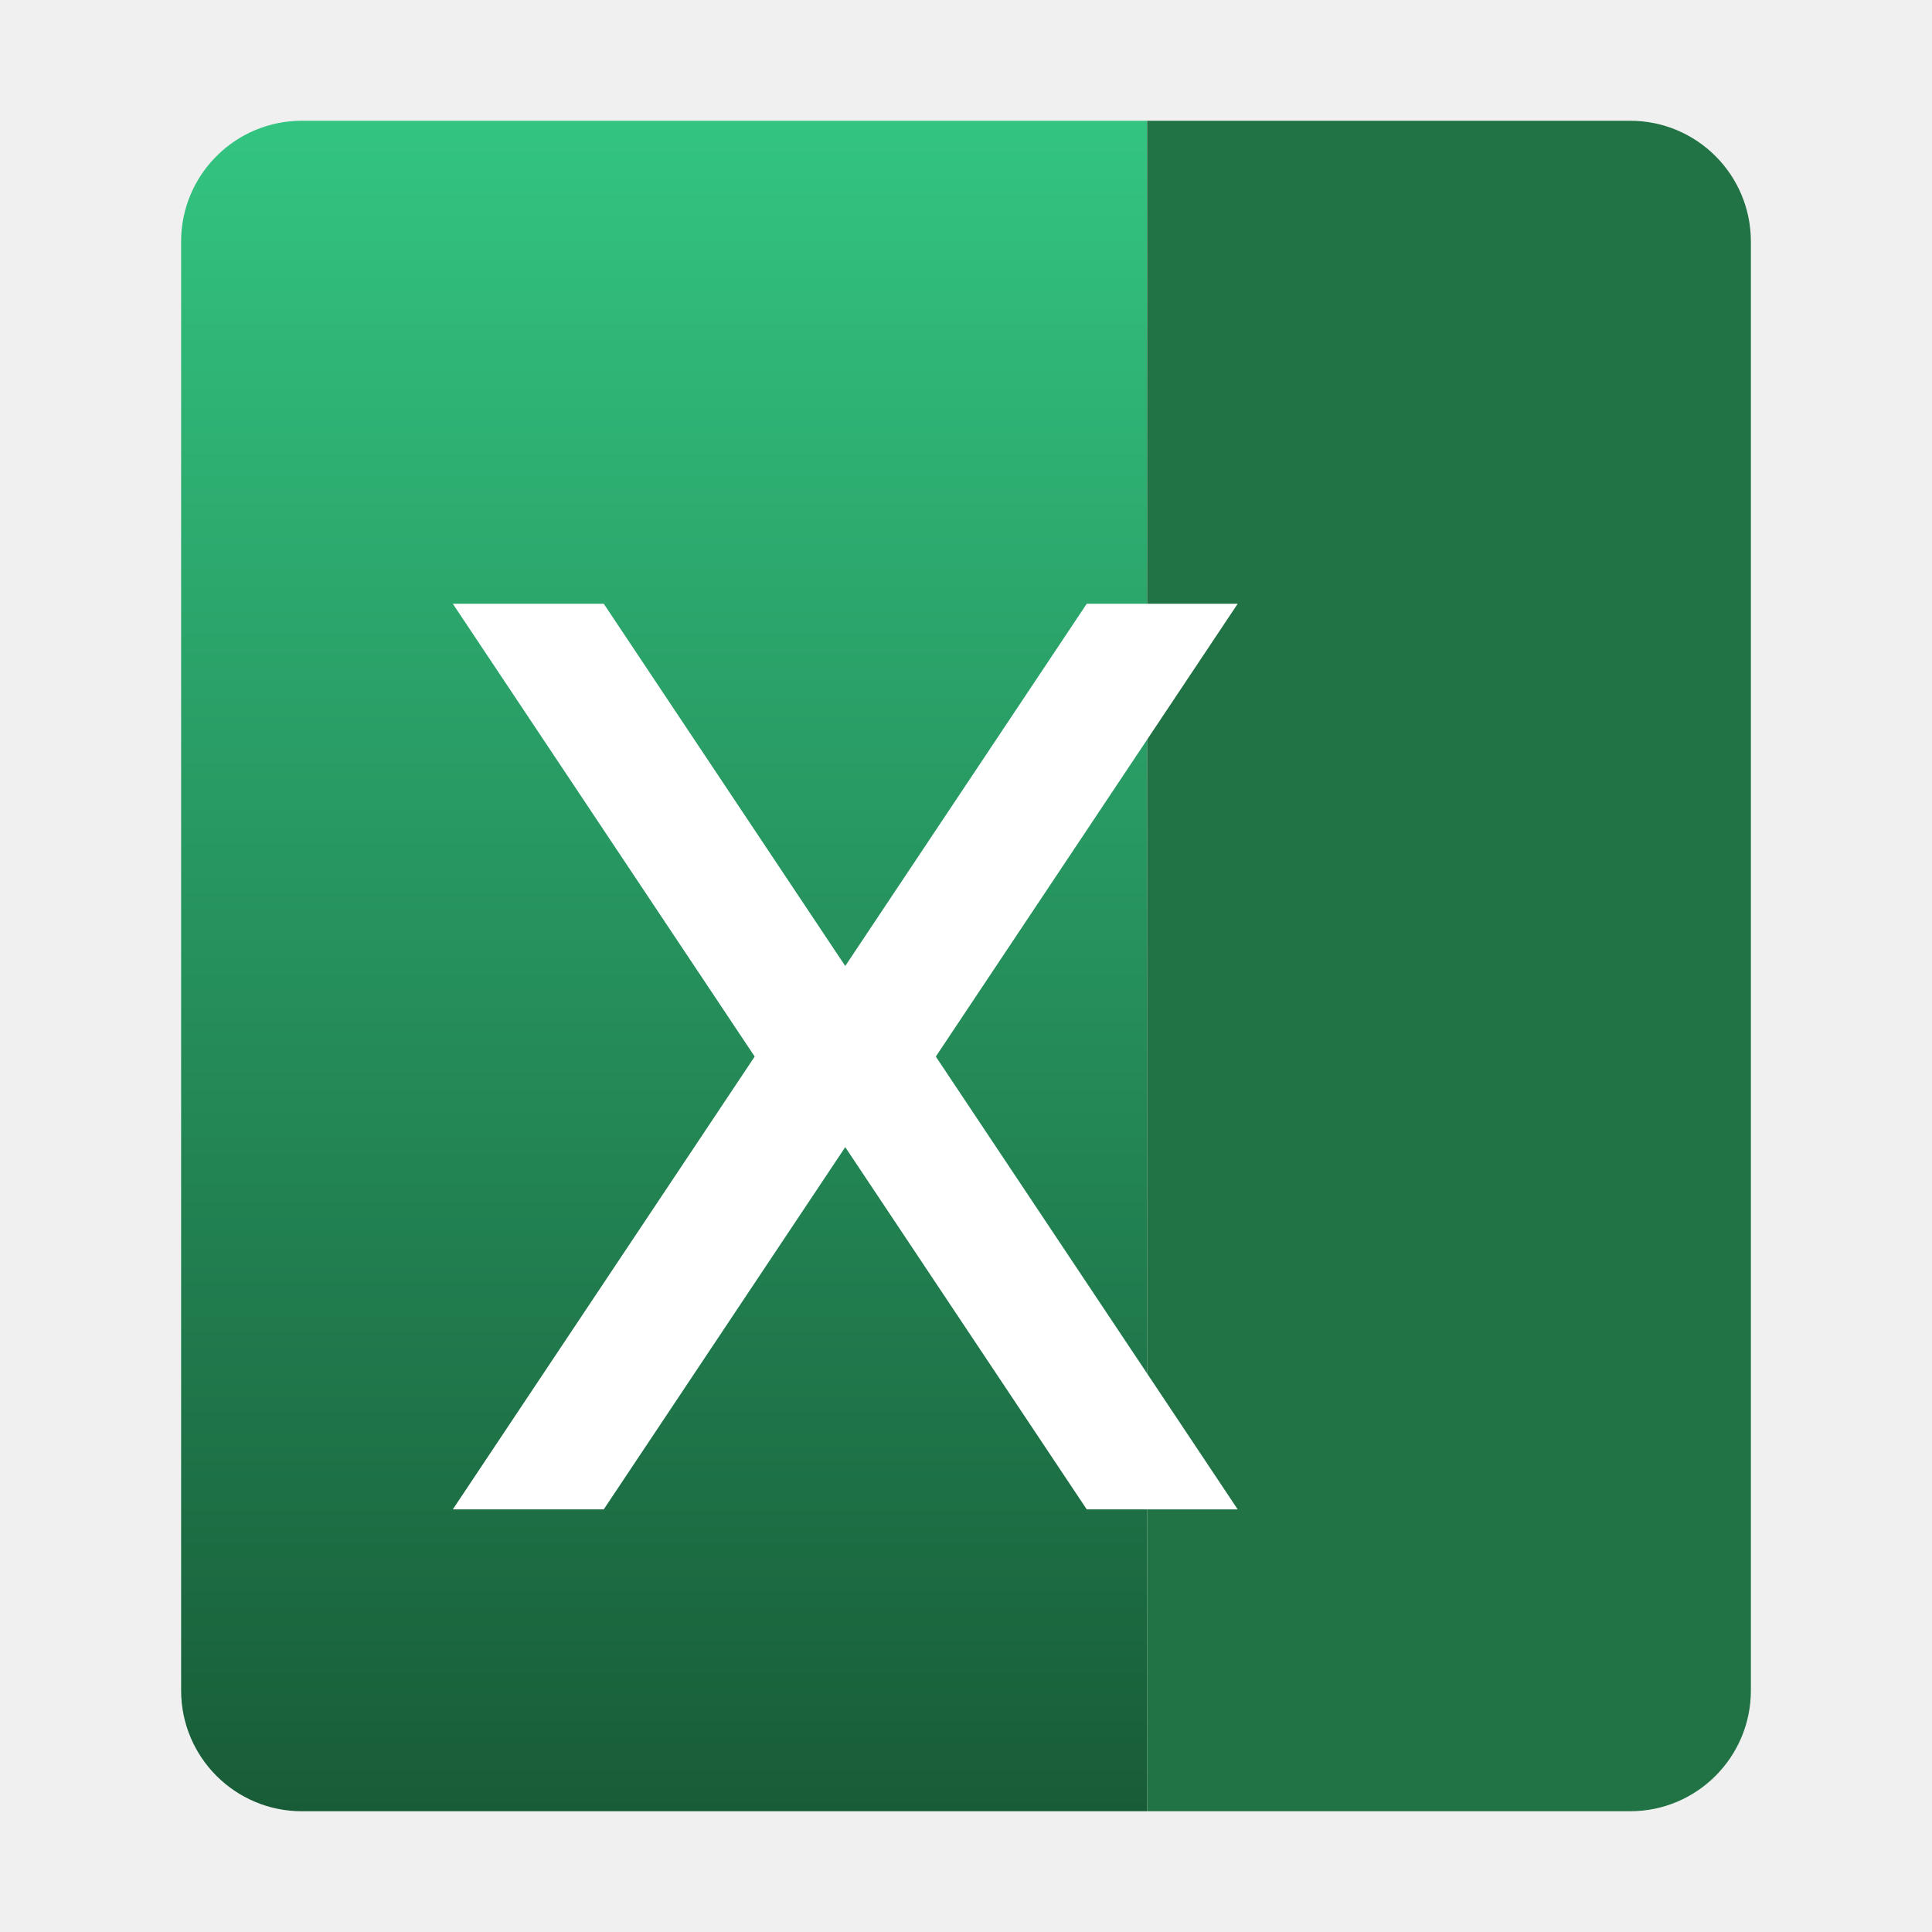
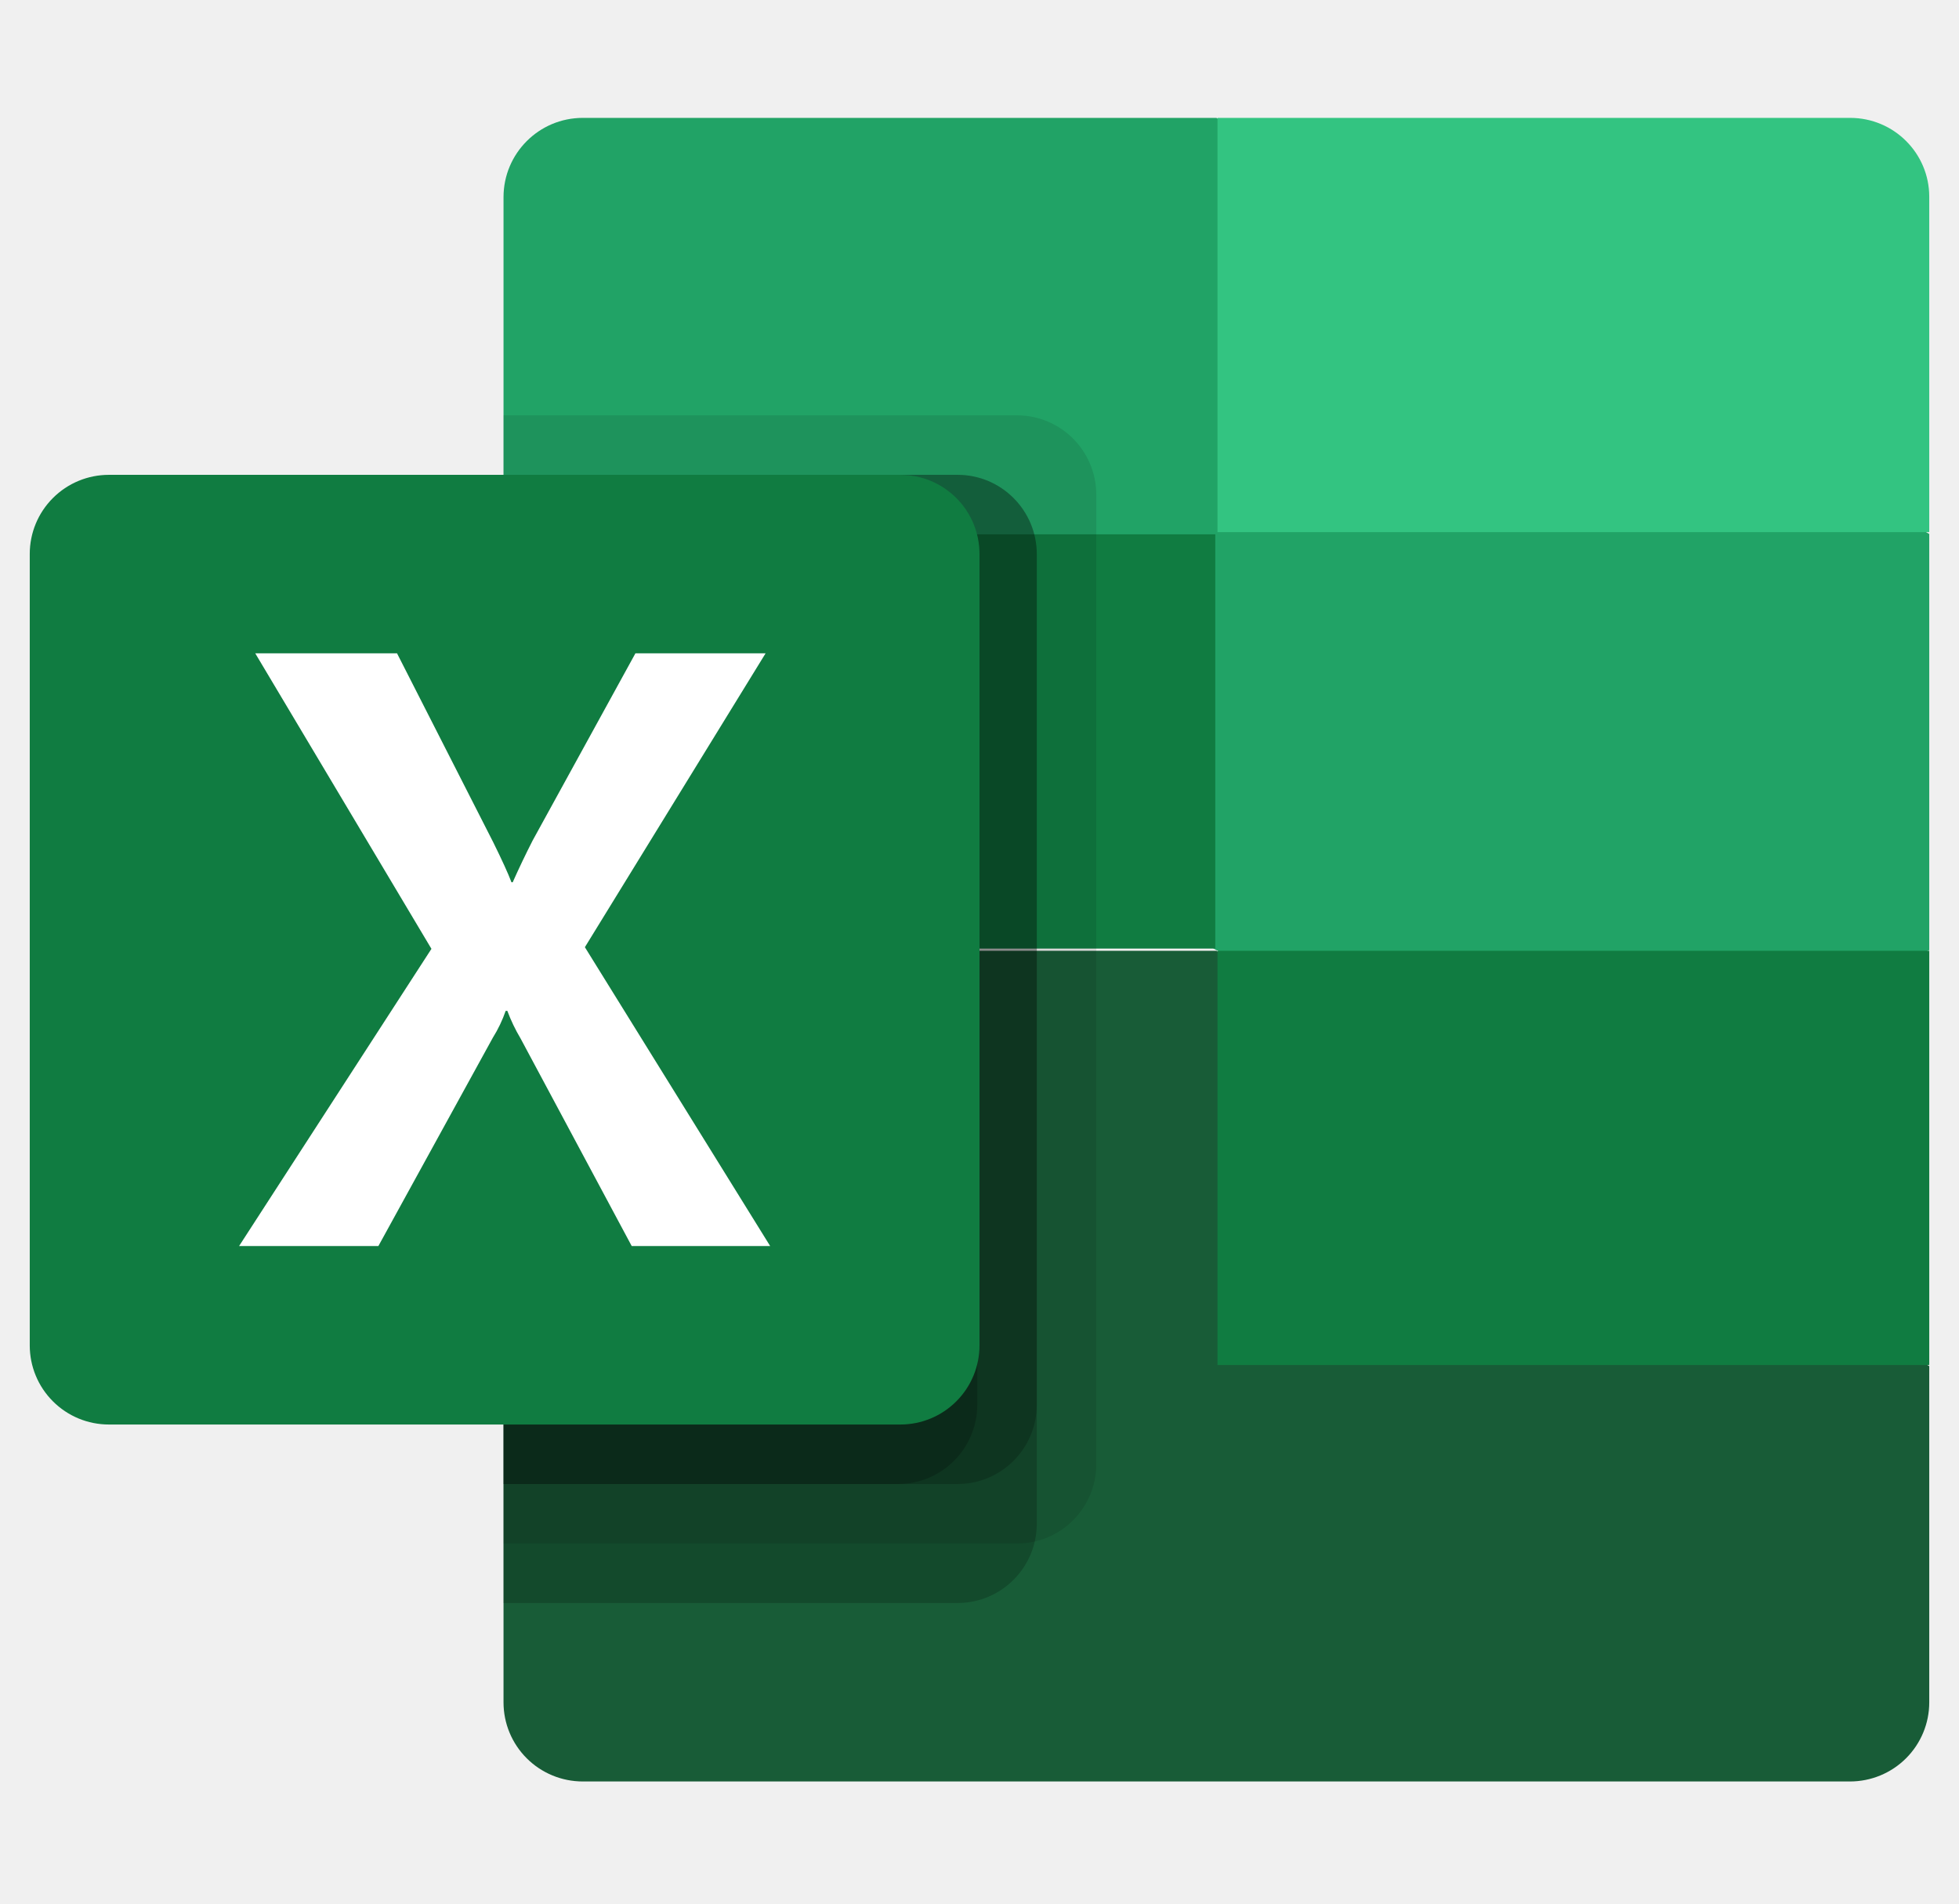
- <svg xmlns="http://www.w3.org/2000/svg" viewBox="0 0 256 256">
-   <defs>
-     <linearGradient id="excel-a" x1="128" x2="128" y1="240" y2="16" gradientUnits="userSpaceOnUse">
-       <stop offset="0" stop-color="#185c37" />
-       <stop offset="1" stop-color="#33c481" />
-     </linearGradient>
-   </defs>
-   <path fill="url(#excel-a)" d="M152 16H40a16 16 0 0 0-16 16v192a16 16 0 0 0 16 16h112v-224z" />
-   <path fill="#217346" d="M216 16h-64v224h64a16 16 0 0 0 16-16V32a16 16 0 0 0-16-16z" />
-   <path fill="#fff" d="M112 128l-32-48H60l40 60-40 60h20l32-48 32 48h20l-40-60 40-60h-20z" />
+ <svg xmlns="http://www.w3.org/2000/svg" viewBox="-0.5 -0.5 889 864">
+   <g pointer-events="none">
+     <path fill="#21a366" d="M551.5 53H263.97C244.11 53 228 69.11 228 88.99v152.85l323.5 188.88L713.25 499 875 430.72V241.84L551.5 53" />
+     <path fill="#107c41" d="M228 430h323V242H228v188" />
+     <path fill="#33c481" d="M839.11 53H552v188h323V88.81C875 69.03 858.93 53 839.11 53" />
+     <path fill="#185c37" d="M551.5 431H228v341.11c0 9.52 3.79 18.65 10.54 25.38 6.74 6.73 15.89 10.51 25.43 10.51h575.06c9.54 0 18.69-3.78 25.43-10.51 6.75-6.73 10.54-15.86 10.54-25.38V619.5L551.5 431" />
+     <path fill="#107c41" d="M552 619h323V431H552v188" />
+     <path fill-opacity=".1" d="M461.14 188H228v512h233.14c19.78-.06 35.8-16.12 35.86-35.94V223.94c-.06-19.82-16.08-35.88-35.86-35.94" />
+     <path fill-opacity=".2" d="M434.14 215H228v512h206.14c19.78-.05 35.8-16.11 35.86-35.94V250.94c-.06-19.83-16.08-35.89-35.86-35.94" />
+     <path fill-opacity=".2" d="M434.14 215H228v458h206.14c19.77-.05 35.78-16.09 35.86-35.91V250.91c-.08-19.82-16.09-35.86-35.86-35.91" />
+     <path fill-opacity=".2" d="M407.16 215H228v458h179.16c19.76-.06 35.76-16.1 35.84-35.91V250.91c-.08-19.81-16.08-35.85-35.84-35.91" />
+     <path fill="#107c41" d="M48.9 215h359.2c9.52 0 18.65 3.78 25.38 10.52 6.74 6.73 10.52 15.86 10.52 25.38v359.2c0 9.52-3.78 18.65-10.52 25.38-6.73 6.74-15.86 10.52-25.38 10.52H48.9c-9.52 0-18.65-3.78-25.38-10.52C16.78 628.75 13 619.62 13 610.1V250.9c0-9.52 3.78-18.65 10.52-25.38C30.25 218.78 39.38 215 48.9 215" />
+     <path fill="#fff" d="M108 565l87.29-134.88L115.33 296h64.34l43.65 85.73q6.02 12.19 8.29 18.18h.55q4.34-9.73 9.04-18.93L287.86 296h59.07l-82.01 133.37L349 565h-62.83l-50.42-94.18c-2.38-3.99-4.4-8.2-6.02-12.56h-.75c-1.48 4.27-3.43 8.36-5.83 12.19L171.21 565H108" />
+   </g>
</svg>
